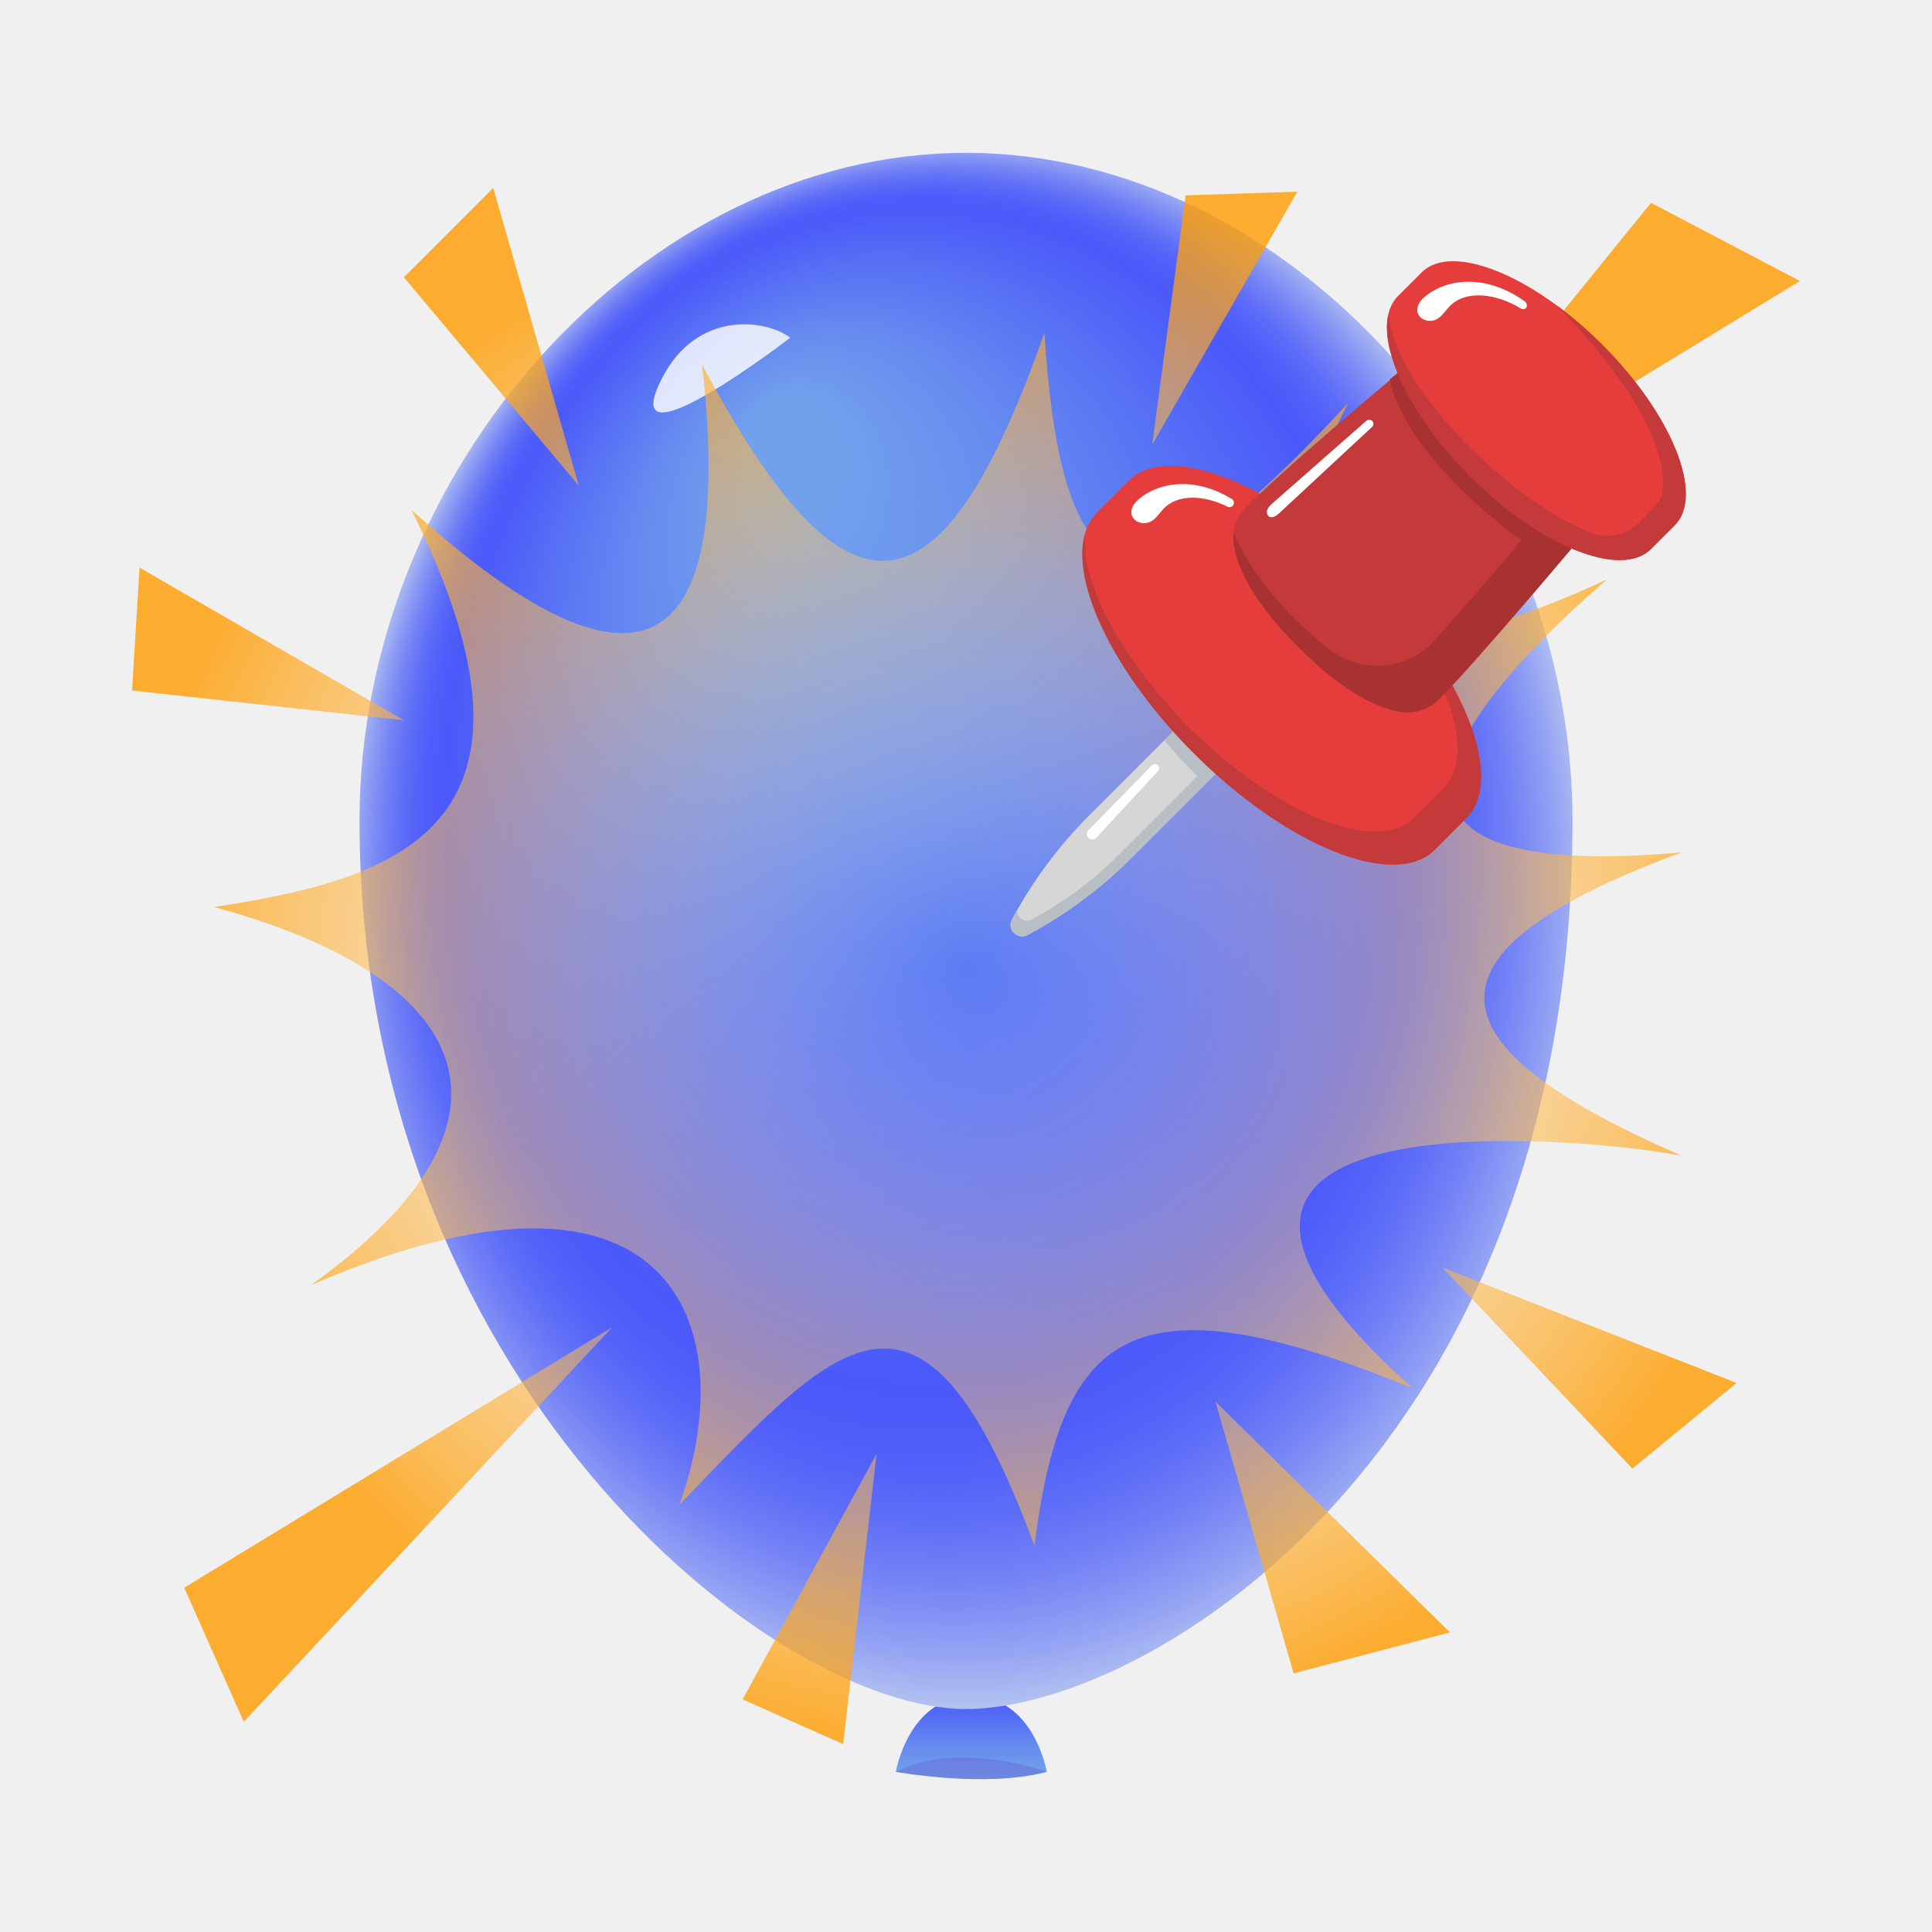
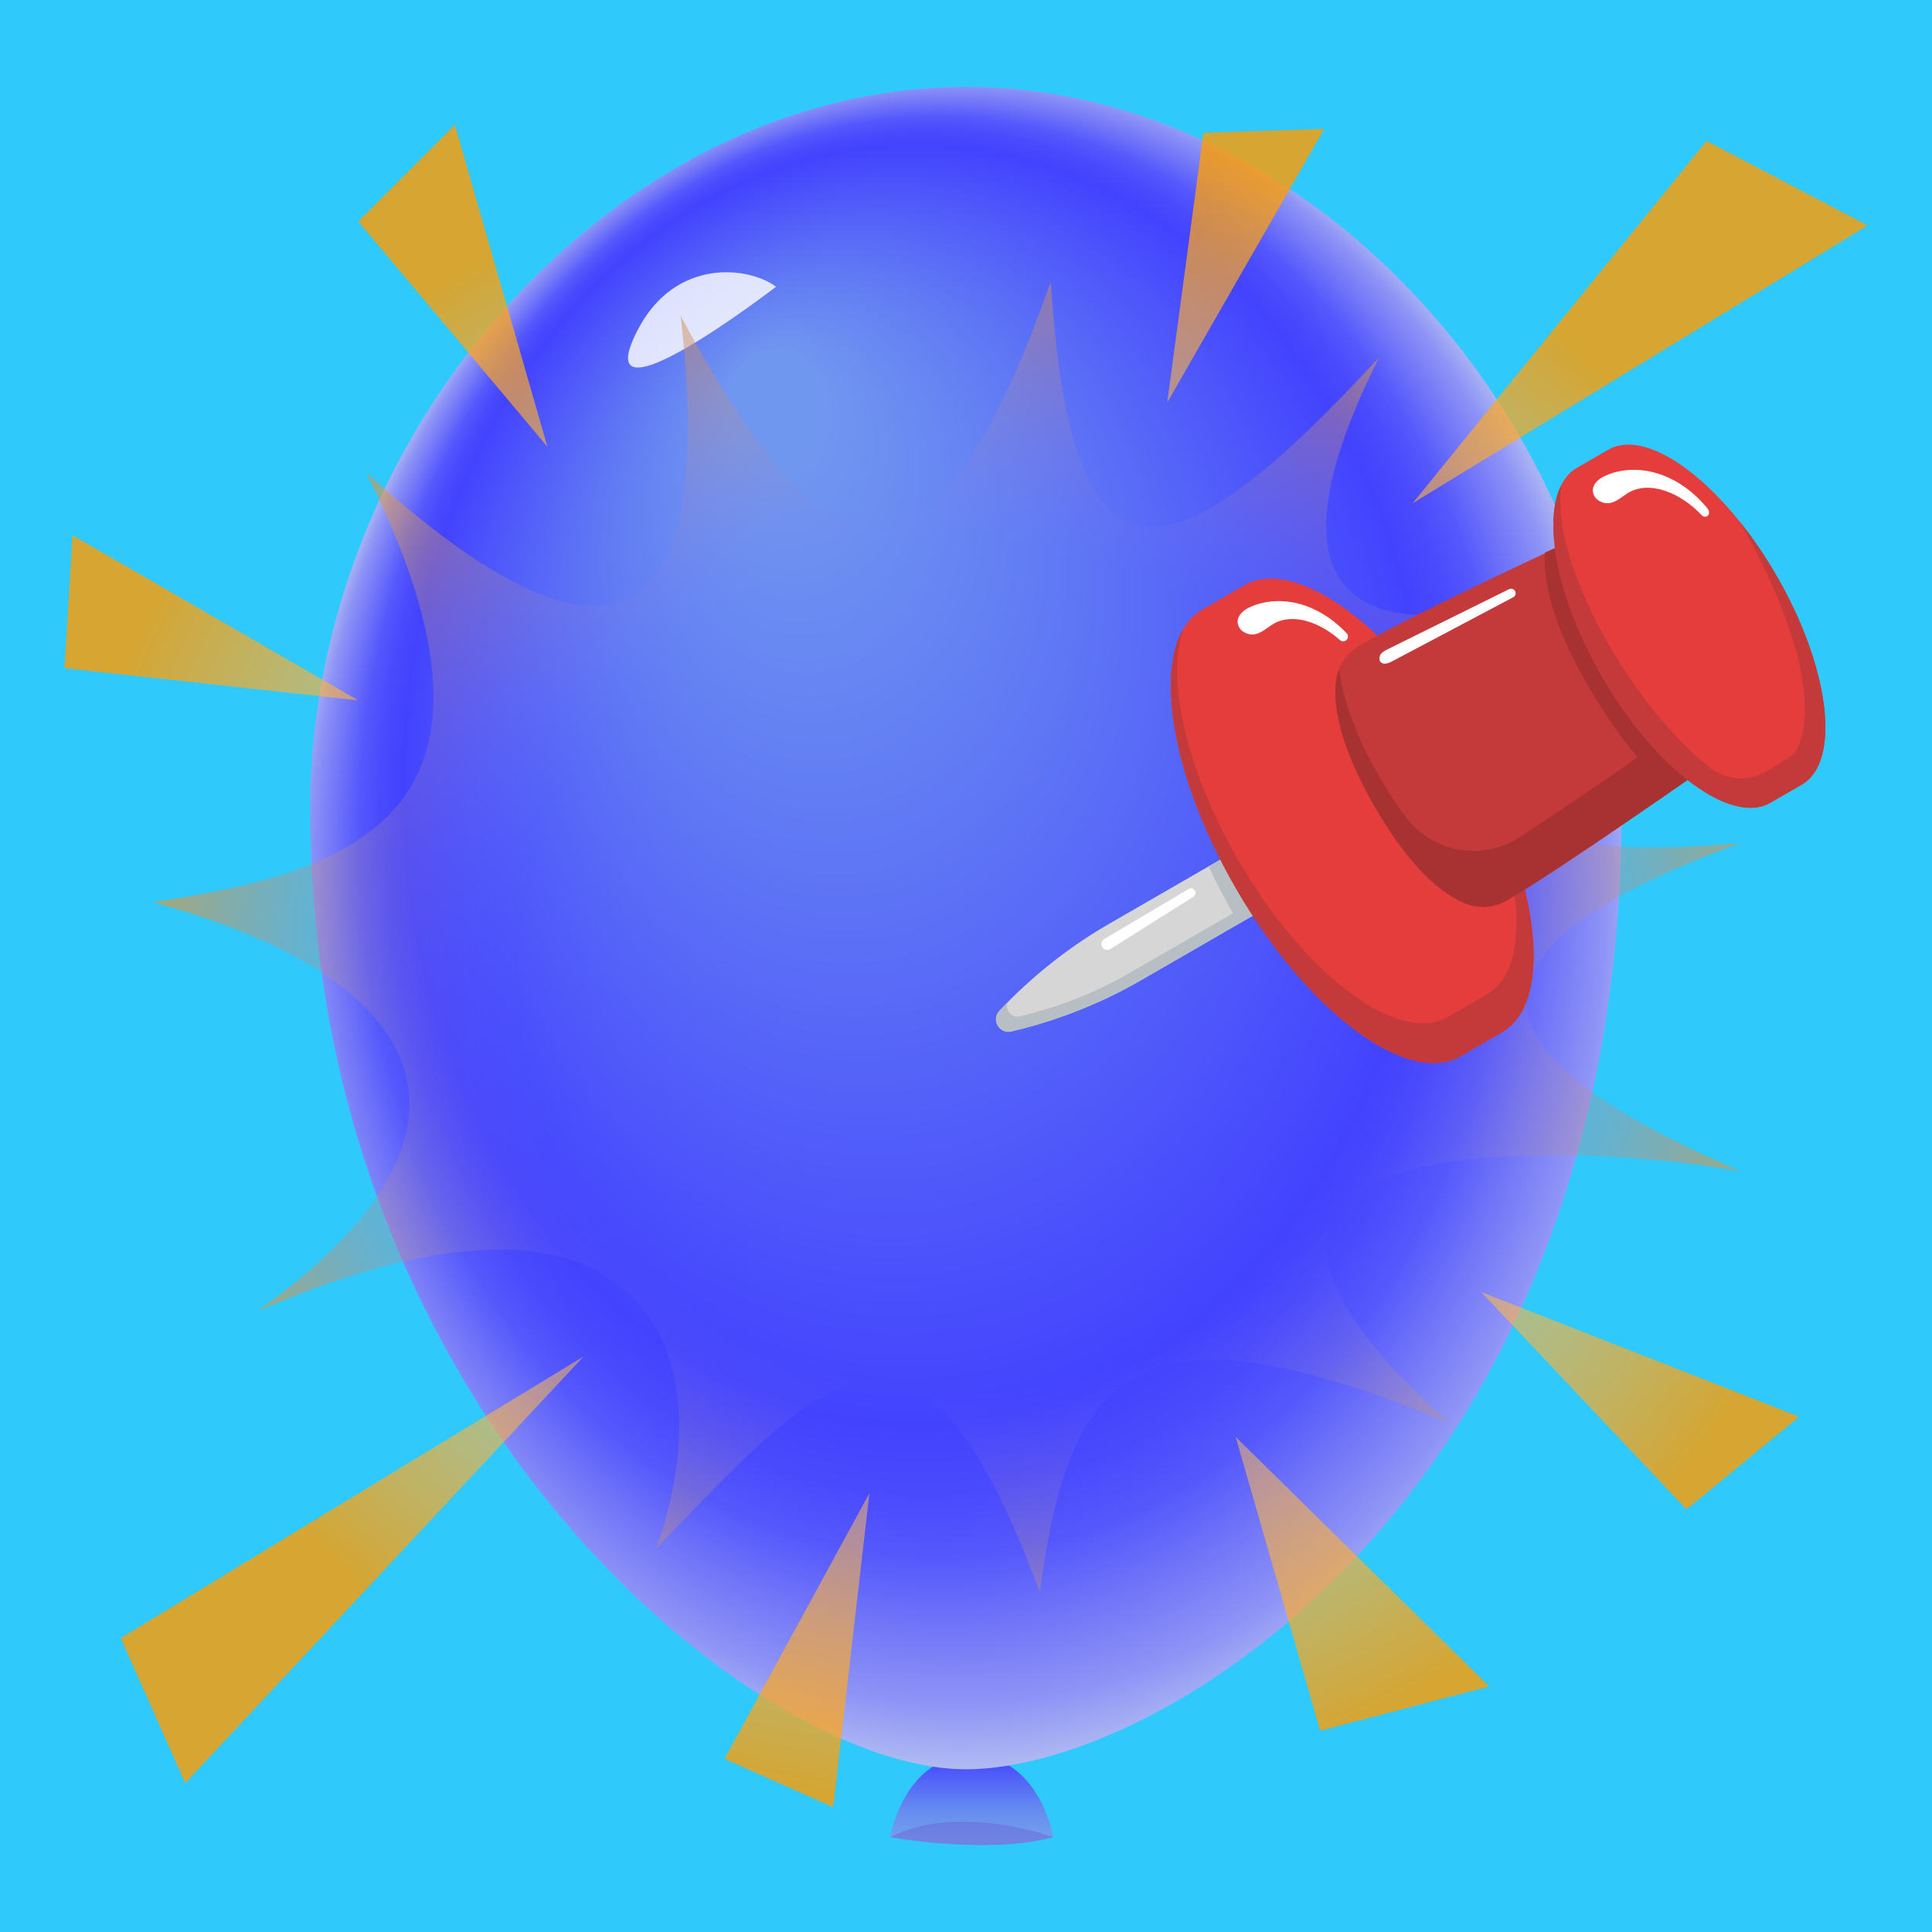
- <svg xmlns="http://www.w3.org/2000/svg" xmlns:xlink="http://www.w3.org/1999/xlink" width="40mm" height="40mm" viewBox="0 0 40 40" version="1.1" id="svg1">
+ <svg xmlns="http://www.w3.org/2000/svg" xmlns:xlink="http://www.w3.org/1999/xlink" width="37mm" height="37mm" viewBox="0 0 37 37" version="1.1" id="svg1">
  <defs id="defs1">
+     <linearGradient id="linearGradient44">
+       <stop style="stop-color:#ffffff;stop-opacity:0;" offset="0" id="stop43" />
+       <stop style="stop-color:#817fff;stop-opacity:0;" offset="0.5" id="stop45" />
+       <stop style="stop-color:#ff9c00;stop-opacity:0.8;" offset="1" id="stop44" />
+     </linearGradient>
+     <linearGradient id="linearGradient37">
+       <stop style="stop-color:#ffffff;stop-opacity:0;" offset="0" id="stop36" />
+       <stop style="stop-color:#ff9c00;stop-opacity:0.8;" offset="1" id="stop37" />
+     </linearGradient>
    <linearGradient id="linearGradient18">
      <stop style="stop-color:#ffffff;stop-opacity:0;" offset="0" id="stop17" />
      <stop style="stop-color:#ff9c00;stop-opacity:0.8;" offset="1" id="stop18" />
    </linearGradient>
    <linearGradient id="SVGID_00000044899036830253578930000003099350347836967609_" gradientUnits="userSpaceOnUse" x1="496.516" y1="290.028" x2="496.516" y2="283.545">
      <stop offset="0.065" style="stop-color:#72A1EC" id="stop218" />
-       <stop offset="0.396" style="stop-color:#668BF0" id="stop219" />
-       <stop offset="1" style="stop-color:#4A59F9" id="stop220" />
+       <stop offset="0.396" style="stop-color:#668bf0;stop-opacity:1;" id="stop219" />
+       <stop offset="1" style="stop-color:#4343fe;stop-opacity:1;" id="stop220" />
    </linearGradient>
    <radialGradient id="SVGID_00000165194548797911044740000000758655264289964966_" cx="548.342" cy="294.484" r="48.475" fx="533.777" fy="263.209" gradientTransform="matrix(1.0268,0,0,1.2821,-66.7603,-154.0175)" gradientUnits="userSpaceOnUse">
-       <stop offset="0.065" style="stop-color:#72A1EC" id="stop221" />
-       <stop offset="0.306" style="stop-color:#668BF0" id="stop222" />
-       <stop offset="0.746" style="stop-color:#4A59F9" id="stop223" />
-       <stop offset="0.79" style="stop-color:#4F5EF9" id="stop224" />
-       <stop offset="0.839" style="stop-color:#5C6BF7" id="stop225" />
-       <stop offset="0.89" style="stop-color:#7382F5" id="stop226" />
-       <stop offset="0.943" style="stop-color:#92A1F3" id="stop227" />
-       <stop offset="0.998" style="stop-color:#BAC9EF" id="stop228" />
-       <stop offset="1" style="stop-color:#BCCBEF" id="stop229" />
+       <stop offset="0.065" style="stop-color:#7097f0;stop-opacity:1;" id="stop221" />
+       <stop offset="0.306" style="stop-color:#627cf4;stop-opacity:1;" id="stop222" />
+       <stop offset="0.746" style="stop-color:#4343fe;stop-opacity:1;" id="stop223" />
+       <stop offset="0.79" style="stop-color:#4949fd;stop-opacity:1;" id="stop224" />
+       <stop offset="0.839" style="stop-color:#5559fc;stop-opacity:1;" id="stop225" />
+       <stop offset="0.89" style="stop-color:#7276f8;stop-opacity:1;" id="stop226" />
+       <stop offset="0.943" style="stop-color:#8e94f6;stop-opacity:1;" id="stop227" />
+       <stop offset="0.998" style="stop-color:#b7c3f1;stop-opacity:1;" id="stop228" />
+       <stop offset="1" style="stop-color:#bbc7f1;stop-opacity:1;" id="stop229" />
    </radialGradient>
    <clipPath id="SVGID_00000008129362048661921800000004072279959194290067_">
      <use xlink:href="#SVGID_00000010301370525210359170000018193401282846475148_" style="overflow:visible" id="use221" />
    </clipPath>
    <linearGradient id="SVGID_00000160166428037016873710000009672122682311972241_" gradientUnits="userSpaceOnUse" x1="500.661" y1="269.132" x2="533.242" y2="269.132">
      <stop offset="0" style="stop-color:#406DFB" id="stop232" />
      <stop offset="1" style="stop-color:#450651" id="stop233" />
    </linearGradient>
    <linearGradient id="SVGID_00000083811488909340411300000008930722149084202627_" gradientUnits="userSpaceOnUse" x1="-520.836" y1="-1365.996" x2="-500.392" y2="-1365.996" gradientTransform="matrix(-0.5112,0.8595,-0.8595,-0.5112,-982.7766,-35.4035)">
      <stop offset="0" style="stop-color:#406DFB" id="stop234" />
      <stop offset="1" style="stop-color:#450651" id="stop235" />
    </linearGradient>
    <path id="SVGID_00000010301370525210359170000018193401282846475148_" d="M 543.56,215.007 C 543.56,264.366 510.307,284.542 496.101,284.542 480.816,284.542 448.642,258.605 448.642,215.007 448.642,187.739 470.719,162.768 496.101,162.768 521.483,162.768 543.56,187.738 543.56,215.007 Z" />
    <linearGradient id="linearGradient1">
      <stop style="stop-color:#ffffff;stop-opacity:0;" offset="0" id="stop5-4" />
      <stop style="stop-color:#727272;stop-opacity:0.533;" offset="1" id="stop6-8" />
    </linearGradient>
    <radialGradient xlink:href="#linearGradient1" id="radialGradient1" cx="1071.263" cy="1067.33" fx="1071.263" fy="1067.33" r="977.728" gradientTransform="matrix(1,0,0,0.9330356,0,71.47315)" gradientUnits="userSpaceOnUse" />
    <radialGradient xlink:href="#linearGradient1" id="radialGradient2" cx="1071.263" cy="1067.33" fx="1071.263" fy="1067.33" r="977.728" gradientTransform="matrix(1,0,0,0.9330356,0,71.47315)" gradientUnits="userSpaceOnUse" />
    <radialGradient xlink:href="#linearGradient1" id="radialGradient4" cx="1071.263" cy="1067.33" fx="1071.263" fy="1067.33" r="977.728" gradientTransform="matrix(1,0,0,0.9330356,0,71.47315)" gradientUnits="userSpaceOnUse" />
    <radialGradient xlink:href="#linearGradient1" id="radialGradient8" cx="1071.263" cy="1067.33" fx="1071.263" fy="1067.33" r="977.728" gradientTransform="matrix(1,0,0,0.9330356,0,71.47315)" gradientUnits="userSpaceOnUse" />
    <radialGradient xlink:href="#linearGradient1" id="radialGradient10" cx="1071.263" cy="1067.33" fx="1071.263" fy="1067.33" r="977.728" gradientTransform="matrix(1,0,0,0.9330356,0,71.47315)" gradientUnits="userSpaceOnUse" />
    <radialGradient xlink:href="#linearGradient1" id="radialGradient12-9" cx="1071.263" cy="1067.33" fx="1071.263" fy="1067.33" r="977.728" gradientTransform="matrix(1,0,0,0.9330356,0,71.47315)" gradientUnits="userSpaceOnUse" />
    <radialGradient xlink:href="#linearGradient1" id="radialGradient14" cx="1071.263" cy="1067.33" fx="1071.263" fy="1067.33" r="977.728" gradientTransform="matrix(1,0,0,0.9330356,0,71.47315)" gradientUnits="userSpaceOnUse" />
    <radialGradient xlink:href="#linearGradient1" id="radialGradient16" cx="1071.263" cy="1067.33" fx="1071.263" fy="1067.33" r="977.728" gradientTransform="matrix(1,0,0,0.9330356,0,71.47315)" gradientUnits="userSpaceOnUse" />
    <radialGradient xlink:href="#linearGradient1" id="radialGradient18" cx="1071.263" cy="1067.33" fx="1071.263" fy="1067.33" r="977.728" gradientTransform="matrix(1,0,0,0.9330356,0,71.47315)" gradientUnits="userSpaceOnUse" />
-     <radialGradient xlink:href="#linearGradient18" id="radialGradient19" cx="1071.263" cy="1067.33" fx="1071.263" fy="1067.33" r="977.728" gradientTransform="matrix(1,0,0,0.9330356,0,71.47315)" gradientUnits="userSpaceOnUse" />
+     <radialGradient xlink:href="#linearGradient37" id="radialGradient19" cx="1071.263" cy="1067.33" fx="1071.263" fy="1067.33" r="977.728" gradientTransform="matrix(1,0,0,0.9330356,0,71.47315)" gradientUnits="userSpaceOnUse" />
+     <radialGradient xlink:href="#linearGradient44" id="radialGradient28" gradientUnits="userSpaceOnUse" gradientTransform="matrix(1,0,0,0.9330356,0,71.47315)" cx="1071.263" cy="1067.33" fx="1071.263" fy="1067.33" r="977.728" />
+     <radialGradient xlink:href="#linearGradient18" id="radialGradient29" gradientUnits="userSpaceOnUse" gradientTransform="matrix(1,0,0,0.9330356,0,71.47315)" cx="1071.263" cy="1067.33" fx="1071.263" fy="1067.33" r="977.728" />
+     <radialGradient xlink:href="#linearGradient18" id="radialGradient30" gradientUnits="userSpaceOnUse" gradientTransform="matrix(1,0,0,0.9330356,0,71.47315)" cx="1071.263" cy="1067.33" fx="1071.263" fy="1067.33" r="977.728" />
+     <radialGradient xlink:href="#linearGradient18" id="radialGradient31" gradientUnits="userSpaceOnUse" gradientTransform="matrix(1,0,0,0.9330356,0,71.47315)" cx="1071.263" cy="1067.33" fx="1071.263" fy="1067.33" r="977.728" />
+     <radialGradient xlink:href="#linearGradient18" id="radialGradient32" gradientUnits="userSpaceOnUse" gradientTransform="matrix(1,0,0,0.9330356,0,71.47315)" cx="1071.263" cy="1067.33" fx="1071.263" fy="1067.33" r="977.728" />
+     <radialGradient xlink:href="#linearGradient18" id="radialGradient33" gradientUnits="userSpaceOnUse" gradientTransform="matrix(1,0,0,0.9330356,0,71.47315)" cx="1071.263" cy="1067.33" fx="1071.263" fy="1067.33" r="977.728" />
+     <radialGradient xlink:href="#linearGradient18" id="radialGradient34" gradientUnits="userSpaceOnUse" gradientTransform="matrix(1,0,0,0.9330356,0,71.47315)" cx="1071.263" cy="1067.33" fx="1071.263" fy="1067.33" r="977.728" />
+     <radialGradient xlink:href="#linearGradient18" id="radialGradient35" gradientUnits="userSpaceOnUse" gradientTransform="matrix(1,0,0,0.9330356,0,71.47315)" cx="1071.263" cy="1067.33" fx="1071.263" fy="1067.33" r="977.728" />
+     <radialGradient xlink:href="#linearGradient18" id="radialGradient36" gradientUnits="userSpaceOnUse" gradientTransform="matrix(1,0,0,0.9330356,0,71.47315)" cx="1071.263" cy="1067.33" fx="1071.263" fy="1067.33" r="977.728" />
  </defs>
-   <g id="layer1" transform="translate(-106.3625,-40.21667)">
+   <rect style="opacity:0.8;fill:#00bfff;fill-opacity:1;stroke-width:0.25" id="rect1" width="37" height="37" x="0" y="0" />
+   <g id="layer1" transform="translate(-107.8625,-41.71667)">
    <g id="g239" transform="matrix(0.2645833,0,0,0.2645833,-4.897565,0.3154705)">
      <g id="g238">
        <linearGradient id="linearGradient3" gradientUnits="userSpaceOnUse" x1="496.516" y1="290.028" x2="496.516" y2="283.545">
          <stop offset="0.065" style="stop-color:#72A1EC" id="stop1" />
          <stop offset="0.396" style="stop-color:#668BF0" id="stop2" />
          <stop offset="1" style="stop-color:#4A59F9" id="stop3" />
        </linearGradient>
        <path style="fill:url(#SVGID_00000044899036830253578930000003099350347836967609_)" d="M 490.609,289.452 C 490.609,289.452 497.668,290.749 502.423,289.452 502.423,289.452 501.415,283.545 496.516,283.545 491.617,283.545 490.609,289.452 490.609,289.452 Z" id="path220" />
-         <path style="opacity:0.49;fill:#686ad4" d="M 502.423,289.452 C 502.423,289.452 495.556,286.932 490.609,289.452 490.609,289.452 497.668,290.749 502.423,289.452 Z" id="path221" />
-         <g id="g229">
-           <defs id="defs221">
-             <path id="path1" d="M 543.56,215.007 C 543.56,264.366 510.307,284.542 496.101,284.542 480.816,284.542 448.642,258.605 448.642,215.007 448.642,187.739 470.719,162.768 496.101,162.768 521.483,162.768 543.56,187.738 543.56,215.007 Z" />
-           </defs>
-           <clipPath id="clipPath3">
-             <use xlink:href="#SVGID_00000010301370525210359170000018193401282846475148_" style="overflow:visible" id="use3" />
-           </clipPath>
-           <radialGradient id="radialGradient12" cx="548.342" cy="294.484" r="48.475" fx="533.777" fy="263.209" gradientTransform="matrix(1.0268,0,0,1.2821,-66.7603,-154.0175)" gradientUnits="userSpaceOnUse">
-             <stop offset="0.065" style="stop-color:#72A1EC" id="stop4" />
-             <stop offset="0.306" style="stop-color:#668BF0" id="stop5" />
-             <stop offset="0.746" style="stop-color:#4A59F9" id="stop6" />
-             <stop offset="0.79" style="stop-color:#4F5EF9" id="stop7" />
-             <stop offset="0.839" style="stop-color:#5C6BF7" id="stop8" />
-             <stop offset="0.89" style="stop-color:#7382F5" id="stop9" />
-             <stop offset="0.943" style="stop-color:#92A1F3" id="stop10" />
-             <stop offset="0.998" style="stop-color:#BAC9EF" id="stop11" />
-             <stop offset="1" style="stop-color:#BCCBEF" id="stop12" />
-           </radialGradient>
-           <ellipse style="fill:url(#SVGID_00000165194548797911044740000000758655264289964966_)" cx="496.277" cy="223.541" rx="50.168" ry="62.645" clip-path="url(#SVGID_00000008129362048661921800000004072279959194290067_)" id="ellipse229" />
-         </g>
+         <path style="opacity:0.49;fill:#6b63d9;fill-opacity:1" d="M 502.423,289.452 C 502.423,289.452 495.556,286.932 490.609,289.452 490.609,289.452 497.668,290.749 502.423,289.452 Z" id="path221" />
        <linearGradient id="SVGID_00000158711372040064575980000005186155442138308494_" gradientUnits="userSpaceOnUse" x1="612.378" y1="224.586" x2="661.381" y2="271.832" gradientTransform="matrix(0.8571,0,0,0.889,-60.4375,-23.1235)">
          <stop offset="0" style="stop-color:#68DBCA" id="stop230" />
          <stop offset="1" style="stop-color:#000000" id="stop231" />
        </linearGradient>
        <linearGradient id="linearGradient14" gradientUnits="userSpaceOnUse" x1="500.661" y1="269.132" x2="533.242" y2="269.132">
          <stop offset="0" style="stop-color:#406DFB" id="stop13" />
          <stop offset="1" style="stop-color:#450651" id="stop14" />
        </linearGradient>
        <linearGradient id="linearGradient16" gradientUnits="userSpaceOnUse" x1="-520.836" y1="-1365.996" x2="-500.392" y2="-1365.996" gradientTransform="matrix(-0.5112,0.8595,-0.8595,-0.5112,-982.7766,-35.4035)">
          <stop offset="0" style="stop-color:#406DFB" id="stop15" />
          <stop offset="1" style="stop-color:#450651" id="stop16" />
        </linearGradient>
+         <ellipse style="fill:url(#SVGID_00000165194548797911044740000000758655264289964966_)" cx="496.277" cy="223.541" rx="50.168" ry="62.645" clip-path="url(#SVGID_00000008129362048661921800000004072279959194290067_)" id="ellipse229" transform="translate(3.92126e-6)" />
        <path style="opacity:0.81;fill:#ffffff" d="M 472.311,180.411 C 475.056,175.055 480.446,175.786 482.349,177.235 482.349,177.236 468.469,187.908 472.311,180.411 Z" id="path237" />
      </g>
    </g>
    <g id="g19" style="fill:url(#radialGradient19);fill-opacity:1" transform="matrix(0.01765868,0,0,0.01765884,107.4454,41.36885)">
-       <path style="fill:url(#radialGradient19);fill-opacity:1" d="M 420.941,532.389 C 609.759,910.737 394.874,966.189 189.842,998.227 493.432,1080.727 573.204,1247.61 303.536,1441.334 723.927,1259.547 811.596,1486.19 735.292,1698.867 920.484,1507.23 1019,1388.648 1151.396,1746.74 1183.477,1502.957 1257.378,1423.463 1594.977,1562.53 1202.595,1211.533 1796.455,1267.427 1910.378,1289.841 1632.856,1168.655 1572.261,1058.821 1910.378,934.126 1534.584,967.51 1594.977,812.649 1822.436,614.276 1549.545,740.694 1361.964,719.672 1519.248,407.41 1293.702,651.503 1185.116,680.028 1163.248,324.935 1044.749,661.157 934.682,687.875 761.789,361.968 802.115,718.172 682.035,768.602 420.941,532.389 Z" id="path11-1" />
-       <polygon style="fill:url(#radialGradient19);fill-opacity:1" points="1328.789,163.804 1289.506,456.25 1459.735,159.439 " id="polygon12" />
-       <polygon style="fill:url(#radialGradient19);fill-opacity:1" points="809.371,1927.206 966.506,1639.126 927.222,1979.585 " id="polygon13" />
-       <polygon style="fill:url(#radialGradient19);fill-opacity:1" points="154.643,1796.261 656.601,1490.721 224.481,1953.396 " id="polygon14" />
-       <polygon style="fill:url(#radialGradient19);fill-opacity:1" points="1555.762,565.372 1874.396,172.534 2048.991,264.197 " id="polygon15" />
-       <polygon style="fill:url(#radialGradient19);fill-opacity:1" points="1629.964,1420.883 1852.572,1656.586 1974.788,1556.194 " id="polygon16" />
-       <polygon style="fill:url(#radialGradient19);fill-opacity:1" points="412.17,259.832 617.318,504.264 516.926,155.075 " id="polygon17" />
-       <polygon style="fill:url(#radialGradient19);fill-opacity:1" points="102.265,600.29 412.17,779.249 93.535,744.331 " id="polygon18" />
-       <polygon style="fill:url(#radialGradient19);fill-opacity:1" points="1455.37,1896.653 1363.708,1578.018 1638.694,1848.639 " id="polygon19" />
+       <path style="fill:url(#radialGradient28);fill-opacity:1" d="M 420.941,532.389 C 609.759,910.737 394.874,966.189 189.842,998.227 493.432,1080.727 573.204,1247.61 303.536,1441.334 723.927,1259.547 811.596,1486.19 735.292,1698.867 920.484,1507.23 1019,1388.648 1151.396,1746.74 1183.477,1502.957 1257.378,1423.463 1594.977,1562.53 1202.595,1211.533 1796.455,1267.427 1910.378,1289.841 1632.856,1168.655 1572.261,1058.821 1910.378,934.126 1534.584,967.51 1594.977,812.649 1822.436,614.276 1549.545,740.694 1361.964,719.672 1519.248,407.41 1293.702,651.503 1185.116,680.028 1163.248,324.935 1044.749,661.157 934.682,687.875 761.789,361.968 802.115,718.172 682.035,768.602 420.941,532.389 Z" id="path11-1" />
+       <polygon style="fill:url(#radialGradient29);fill-opacity:1" points="1459.735,159.439 1328.789,163.804 1289.506,456.25 " id="polygon12" />
+       <polygon style="fill:url(#radialGradient30);fill-opacity:1" points="927.222,1979.585 809.371,1927.206 966.506,1639.126 " id="polygon13" />
+       <polygon style="fill:url(#radialGradient31);fill-opacity:1" points="224.481,1953.396 154.643,1796.261 656.601,1490.721 " id="polygon14" />
+       <polygon style="fill:url(#radialGradient32);fill-opacity:1" points="2048.991,264.197 1555.762,565.372 1874.396,172.534 " id="polygon15" />
+       <polygon style="fill:url(#radialGradient33);fill-opacity:1" points="1974.788,1556.194 1629.964,1420.883 1852.572,1656.586 " id="polygon16" />
+       <polygon style="fill:url(#radialGradient34);fill-opacity:1" points="516.926,155.075 412.17,259.832 617.318,504.264 " id="polygon17" />
+       <polygon style="fill:url(#radialGradient35);fill-opacity:1" points="93.535,744.331 102.265,600.29 412.17,779.249 " id="polygon18" />
+       <polygon style="fill:url(#radialGradient36);fill-opacity:1" points="1638.694,1848.639 1455.37,1896.653 1363.708,1578.018 " id="polygon19" />
    </g>
-     <g id="g14" transform="matrix(0.00892967,0,0,0.00892967,124.3815,43.70581)">
+     <g id="g14" transform="matrix(0.0086254,0.00231117,-0.00231117,0.0086254,128.1933,45.29806)">
      <g id="g13">
        <path style="fill:#d6d6d6" d="M 885.182,1318.724 604.13,1599.776 C 515.692,1688.214 424.592,1745.266 364.558,1777.245 341.25,1789.659 315.98,1764.328 328.425,1741.051 360.602,1680.911 417.852,1589.613 505.909,1501.555 L 786.961,1220.503 Z" id="path1-2" />
        <path style="fill:#b7bec4" d="M 820.966,1382.942 604.133,1599.775 C 515.692,1688.216 424.594,1745.261 364.561,1777.246 341.254,1789.662 315.979,1764.325 328.425,1741.049 332.193,1734.002 336.306,1726.535 340.779,1718.692 338.703,1735.535 356.925,1750.217 373.92,1741.172 424.624,1714.166 501.576,1665.966 576.276,1591.266 L 758.443,1409.099 C 706.332,1357.622 682.024,1325.441 682.024,1325.441 L 722.744,1284.721 Z" id="path2" />
        <path style="fill:#e53c3c" d="M 1350.002,1199.1 C 1422.24,1331.633 1438.893,1449.21 1381.732,1506.371 L 1308.401,1579.702 C 1216.061,1672.042 966.053,1571.753 749.993,1355.692 533.933,1139.631 433.643,889.624 525.983,797.284 L 599.314,723.953 C 655.913,667.354 771.738,683.126 902.665,753.563 Z" id="path3" />
        <path style="fill:#c43939" d="M 1381.732,1506.371 1308.403,1579.7 C 1216.064,1672.039 966.052,1571.75 749.994,1355.691 565.239,1170.936 465.141,961.357 497.746,846.768 487.667,957.796 579.638,1136.454 738.643,1295.459 940.746,1497.562 1174.597,1591.372 1260.97,1504.999 L 1329.566,1436.403 C 1382.974,1382.995 1367.494,1273.216 1300.132,1149.42 L 1350.009,1199.097 C 1422.234,1331.634 1438.893,1449.21 1381.732,1506.371 Z" id="path4" />
        <path style="fill:#c43939" d="M 1665.255,834.113 C 1665.255,834.113 1409.272,1139.829 1318.075,1231.027 1295.639,1253.464 1264.033,1264.212 1232.584,1260 1182.608,1253.307 1103.218,1220.402 992.74,1109.925 881.31,998.495 848.797,918.691 842.498,868.796 838.581,837.772 849.519,806.71 871.631,784.598 979.686,676.543 1270.019,435.857 1270.019,435.857 Z" id="path5" />
        <path style="fill:#a83131" d="M 1318.077,1231.03 C 1295.643,1253.464 1264.034,1264.21 1232.585,1259.997 1182.609,1253.31 1103.221,1220.399 992.745,1109.923 881.311,998.49 848.798,918.688 842.502,868.796 841.491,860.769 841.468,852.735 842.387,844.861 884.352,947.824 981.876,1050.526 1062.987,1114.158 1138.522,1173.41 1247.076,1163.552 1310.754,1091.709 1360.845,1035.184 1465.094,916.888 1510.085,861.221 1461.526,831.044 1236.345,650.287 1204.177,488.969 1243.538,456.9 1270.016,435.86 1270.016,435.86 L 1665.254,834.115 C 1665.253,834.115 1409.275,1139.832 1318.077,1231.03 Z" id="path6" />
        <path style="fill:#e53c3c" d="M 1223.537,295.622 C 1154.314,364.845 1229.496,552.26 1391.461,714.224 1553.426,876.188 1740.841,951.371 1810.063,882.148 L 1865.031,827.18 C 1934.254,757.957 1859.072,570.542 1697.107,408.578 1535.142,246.614 1347.727,171.431 1278.505,240.654 Z" id="path7" />
        <path style="fill:#c43939" d="M 1865.036,827.176 1810.066,882.146 C 1740.842,951.37 1553.422,876.187 1391.46,714.226 1257.072,579.838 1182.433,427.918 1200.47,340.549 1211.599,414.223 1251.679,481.157 1296.899,540.822 1390.131,663.837 1537.962,789.577 1667.312,843.523 1707.357,860.224 1753.563,850.738 1783.986,819.804 1800.992,802.512 1814.078,789.829 1832.609,766.226 1832.609,766.226 1896.98,629.513 1591.763,317.618 1627.11,343.652 1662.68,374.151 1697.108,408.579 1859.069,570.539 1934.252,757.96 1865.036,827.176 Z" id="path8" />
        <g id="g9">
          <path style="fill:#ffffff" d="M 1519.89,323.673 C 1524.026,319.537 1522.72,312.005 1517.187,307.95 1482.374,282.438 1441.49,266.219 1401.429,263.048 1357.308,259.556 1314.533,272.132 1283.912,298.719 1272.566,308.57 1262.573,324.893 1271.579,339.887 1279.894,353.73 1299.687,356.266 1312.21,349.891 1324.733,343.516 1332.415,331.171 1341.761,320.926 1379.257,279.82 1452.32,290.008 1507.855,324.362 1512.006,326.93 1516.929,326.634 1519.89,323.673 Z" id="path9" />
        </g>
        <g id="g10">
          <path style="fill:#ffffff" d="M 841.572,780.309 C 844.524,775.489 843.022,769.191 838.22,766.21 807.21,746.962 772.558,734.837 738.502,732.141 694.381,728.649 651.606,741.225 620.985,767.812 609.639,777.663 599.646,793.986 608.652,808.98 616.967,822.823 636.76,825.359 649.283,818.984 661.806,812.609 669.488,800.264 678.834,790.019 712.673,752.922 775.48,757.602 828.227,784.118 832.988,786.511 838.788,784.854 841.572,780.309 Z" id="path10" />
        </g>
        <g id="g11">
          <path style="fill:#ffffff" d="M 1160.437,583.129 C 1166.968,585.786 1168.532,594.325 1163.365,599.124 1091.473,665.897 1019.58,732.671 947.688,799.457 941.335,805.354 932.212,811.623 924.816,807.094 919.479,803.829 918.398,796.14 920.73,790.341 923.056,784.535 927.911,780.189 932.609,776.064 1005.146,712.287 1077.69,648.515 1150.24,584.738 1152.984,582.326 1156.855,581.673 1160.239,583.049 1160.305,583.075 1160.371,583.102 1160.437,583.129 Z" id="path11" />
        </g>
        <g id="g12">
          <path style="fill:#ffffff" d="M 505.735,1534.242 C 554.775,1484.073 603.817,1433.905 652.864,1383.734 655.418,1381.121 659.23,1380.176 662.708,1381.293 L 662.911,1381.358 C 669.624,1383.514 671.828,1391.911 667.039,1397.086 619.366,1448.6 571.693,1500.113 524.02,1551.632 519.274,1556.76 511.264,1557.056 506.154,1552.291 V 1552.291 C 500.971,1547.459 500.782,1539.309 505.735,1534.242 Z" id="path12" />
        </g>
      </g>
    </g>
  </g>
</svg>
